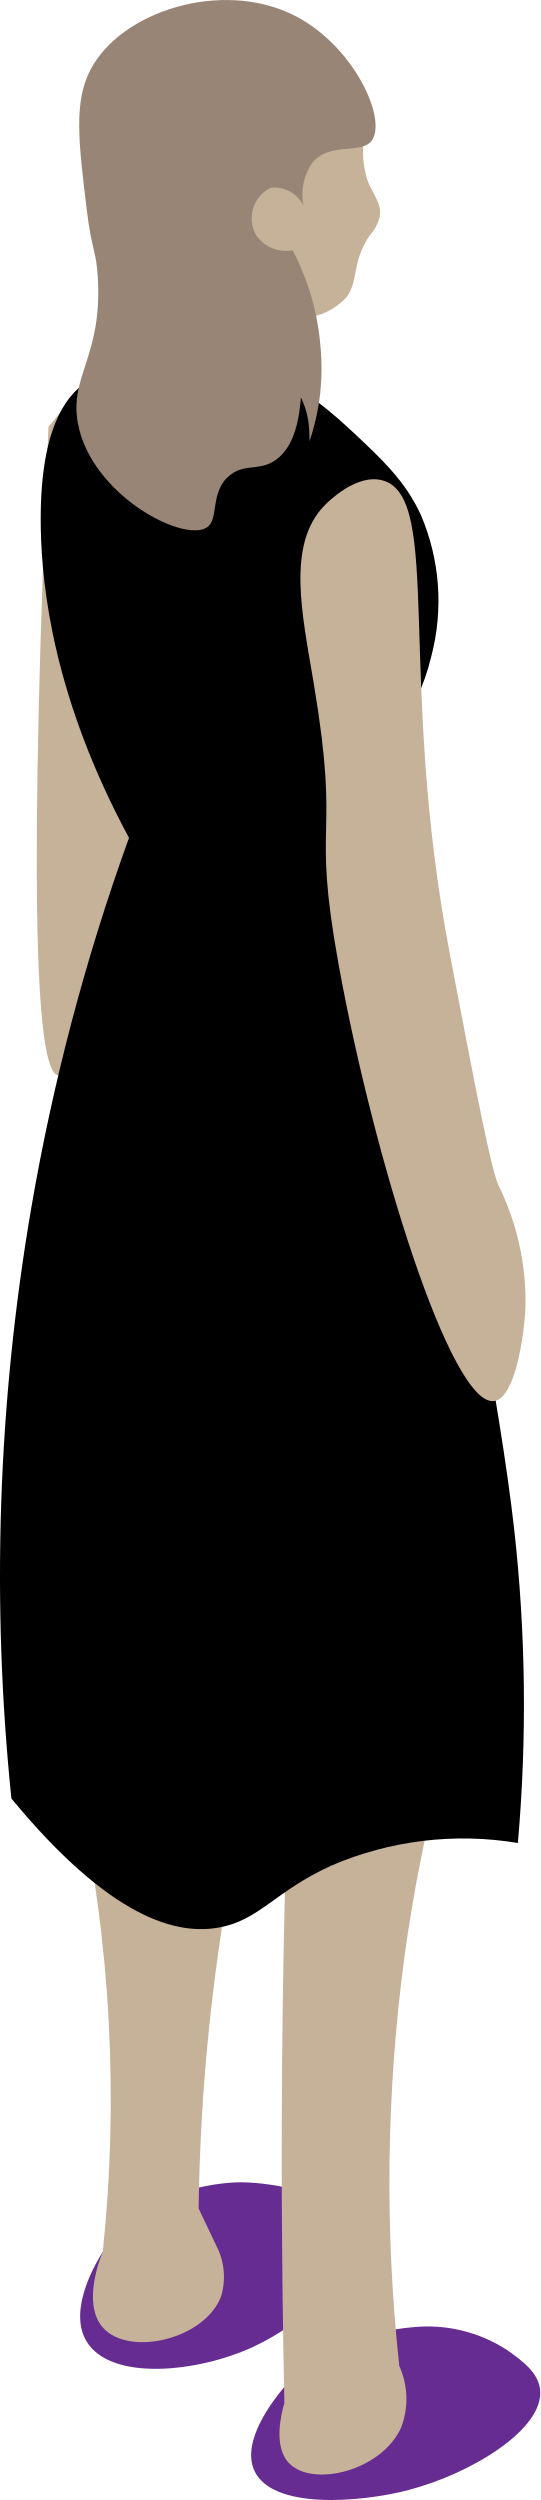
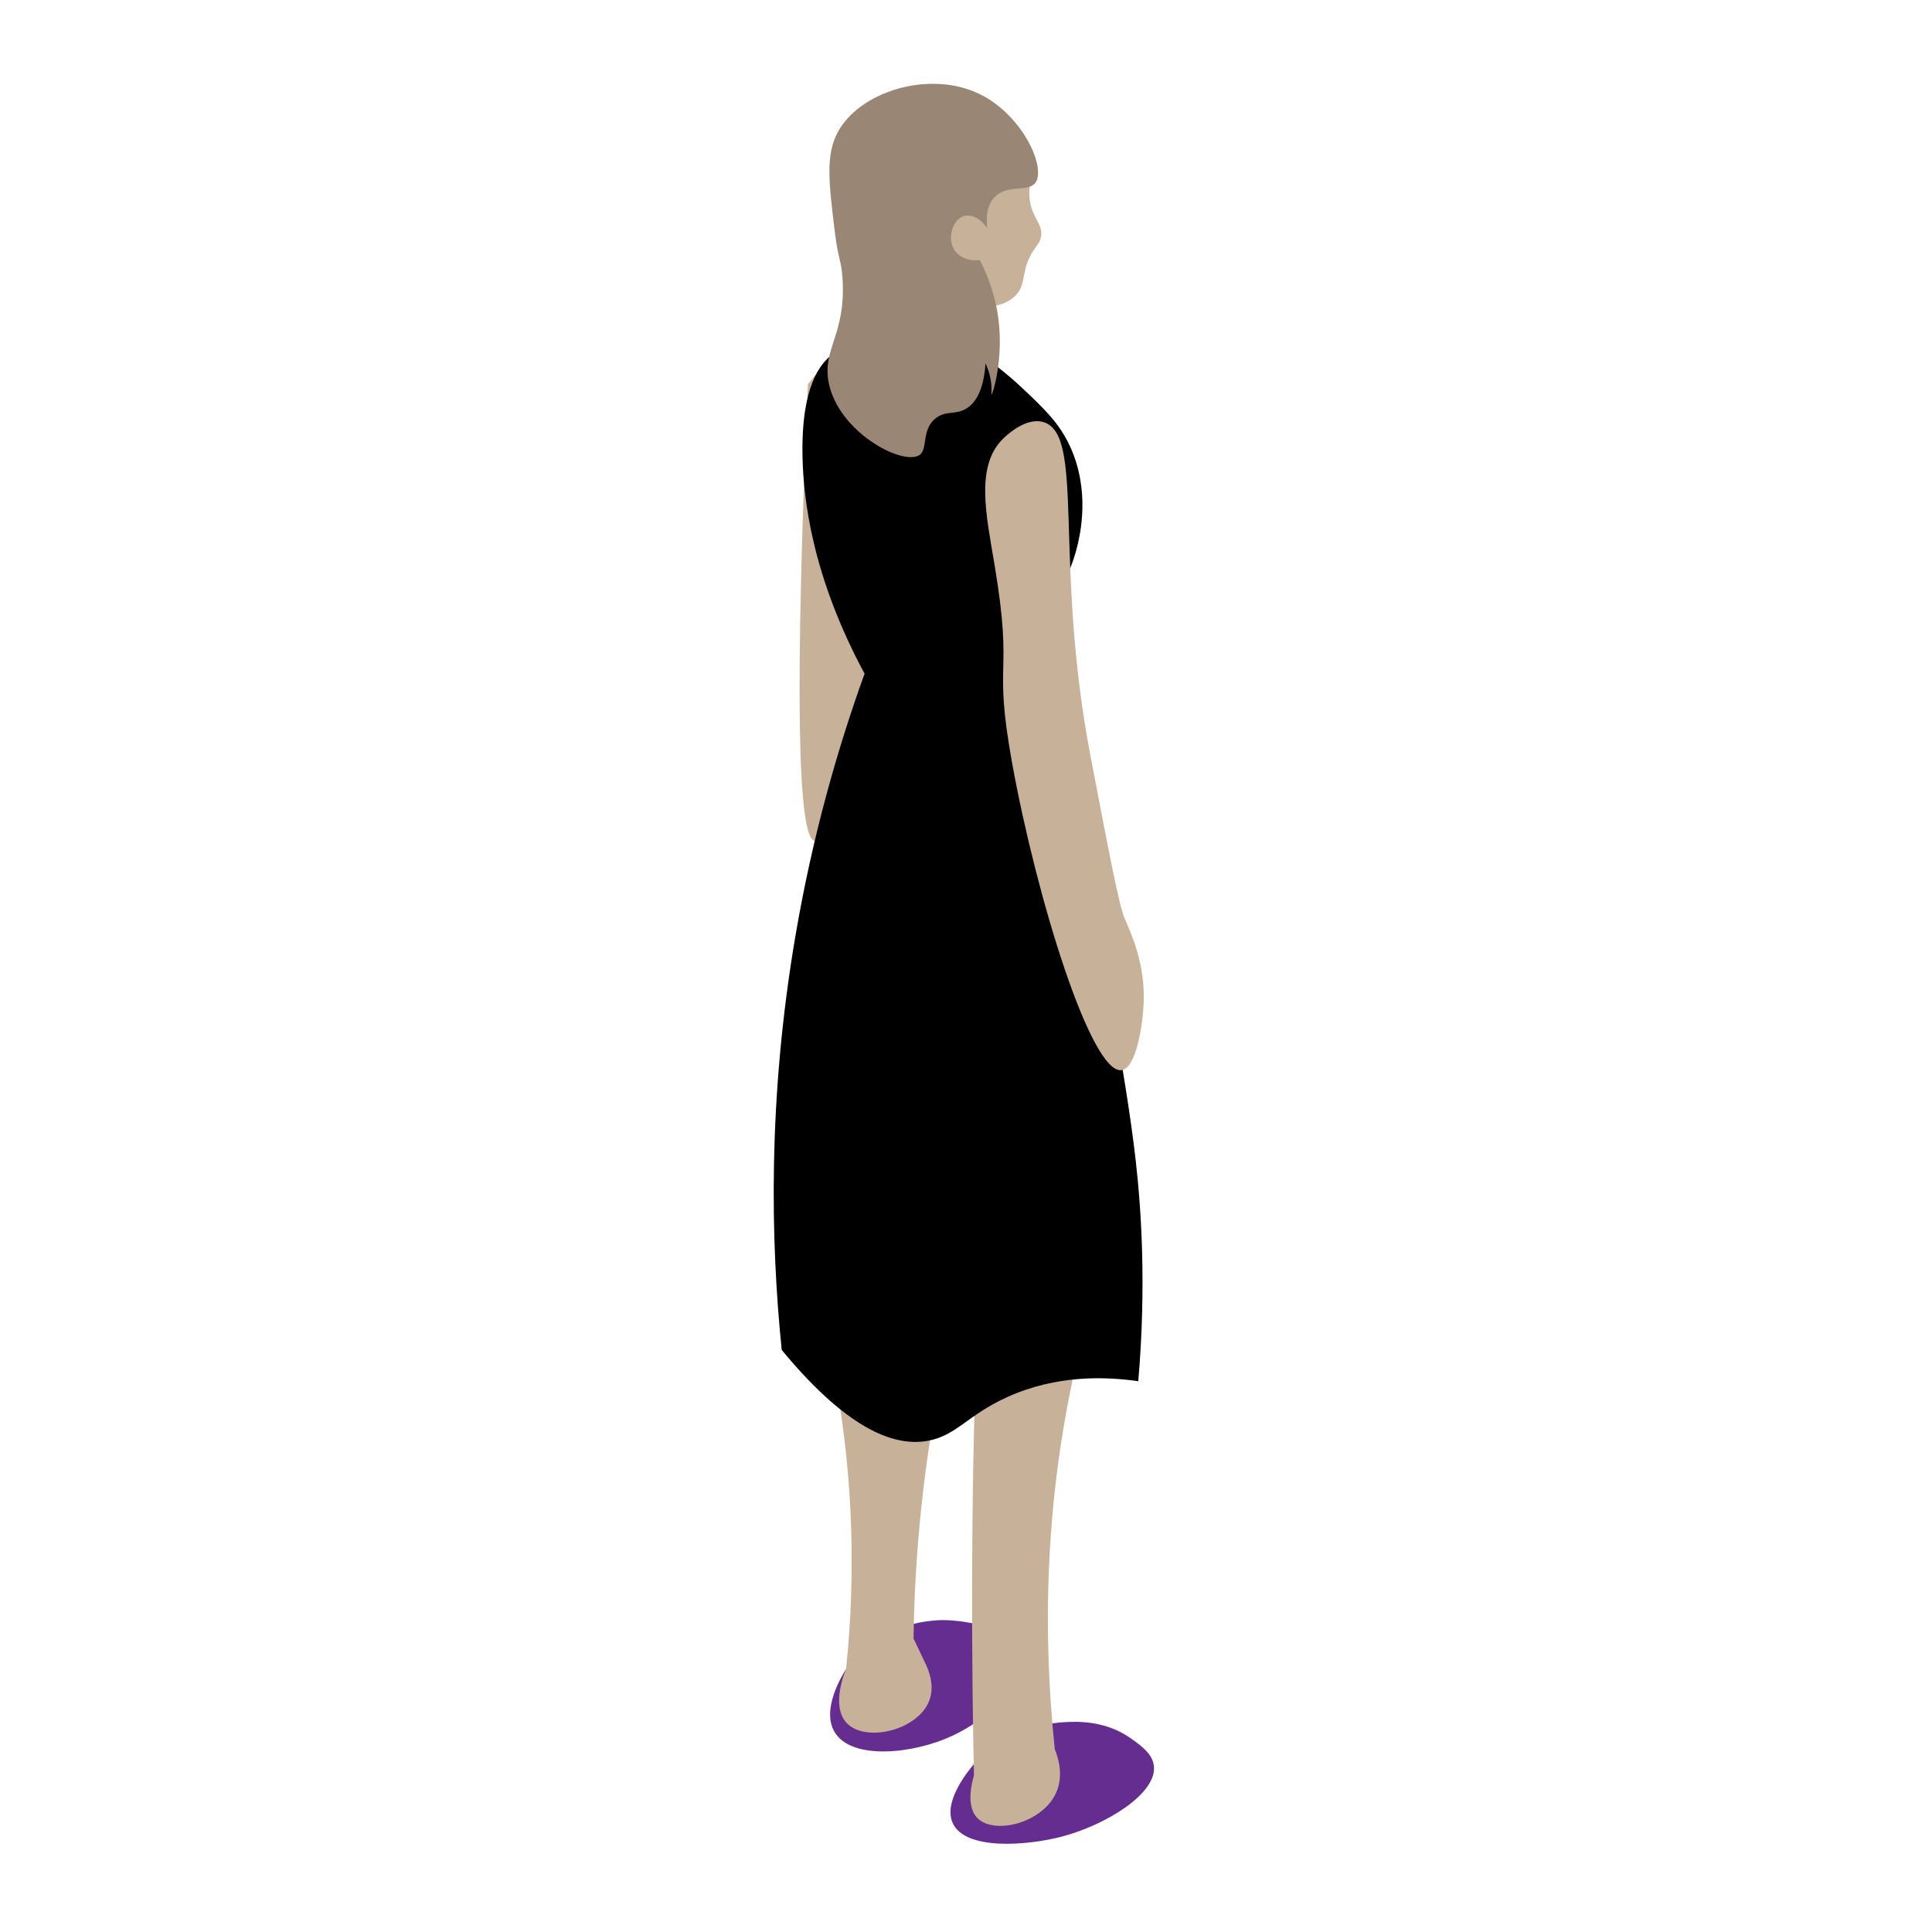
- <svg xmlns="http://www.w3.org/2000/svg" width="30.133" height="139.441" viewBox="0 0 30.133 139.441">
-   <g transform="translate(0,0) scale(1,1)">
-     <path d="M15.336-2.189c2.627-1.225,6.126-4.115,5.447-6.447-.614-2.109-4.335-2.691-6.137-2.716-.361,0-5.325.008-7.737,3.883C6.618-7,4.928-4.287,6-2.487c1.339,2.253,6.215,1.755,9.337.3" transform="translate(-1.178 133.071)" fill="#662c91" />
-     <path d="M20.587,2.9c3.441-.9,7.571-3.4,7.283-5.623-.123-.944-1.013-1.58-1.809-2.148A8.11,8.11,0,0,0,20.727-6.16,11.389,11.389,0,0,0,13.6-2.822c-.628.748-2.385,3-1.677,4.627.971,2.231,5.943,1.812,8.666,1.1" transform="translate(2.25 135.968)" fill="#662c91" />
-     <path d="M6.96.412c-.05.112-1.213,2.846.009,4.224,1.461,1.649,5.7.648,6.593-1.748a3.762,3.762,0,0,0-.27-2.827l-.984-2.07c.042-3.2.223-6.68.617-10.406.389-3.676.93-7.08,1.546-10.18L5.556-25.4a81.538,81.538,0,0,1,1.738,13A81.4,81.4,0,0,1,6.96.412" transform="translate(-1.229 125.19)" fill="#c6b199" />
-     <path d="M13.242,19.888c-.164.556-.653,2.42.261,3.369,1.319,1.368,5.169.426,6.252-2a4.468,4.468,0,0,0-.108-3.43A95.021,95.021,0,0,1,19.93-4.952c1.1-8.1,2.648-11.363,3.118-18.332A58.335,58.335,0,0,0,20.262-45.1l-7.842.56c1.03,13.082,1.11,23.383.974,30.547-.08,4.11-.272,9.442-.3,18.067-.022,6.664.066,12.144.145,15.816" transform="translate(2.623 114.134)" fill="#c6b199" />
-     <path d="M9.245-50.294Q7.965-62.941,6.685-75.587L4.754-73.221Q3.209-37.262,5.3-37.049q1.286.131,3.945-13.245" transform="translate(-2.047 97.027)" fill="#c6b199" />
-     <path d="M7.129-84.013c-1.908,3.519-1.072,8.237,2.2,11.446q-.143,1.55-.286,3.1a4.64,4.64,0,0,0,1.205,1.514c1.816,1.475,4.744,1.417,7.537.042l-.422-4.062a3.558,3.558,0,0,0,2.862-1.141c.723-.938.262-1.9,1.305-3.452a2.41,2.41,0,0,0,.564-1.065c.109-.756-.381-1.213-.692-2.033a5.356,5.356,0,0,1-.167-2.51c.055-2.122-2.392-5.681-5.893-6.357-3.591-.693-6.819,1.936-8.218,4.515" transform="translate(-0.912 89.703)" fill="#c6b199" />
-     <path d="M3.419,3.718c5.539,6.718,9.223,7.618,11.559,7.2,2.278-.4,3.141-2.031,6.3-3.463A18.618,18.618,0,0,1,31.669,6.2a88.163,88.163,0,0,0-.208-17.521C29.8-25.933,23.12-51.3,26.025-57.641a12.307,12.307,0,0,0,.816-2.348,12.186,12.186,0,0,0-.584-7.888c-.873-1.887-2.109-3.046-3.918-4.738A25.231,25.231,0,0,0,19.66-74.8c-2.793,1.375-5.72,1.433-7.536-.044a4.633,4.633,0,0,1-1.207-1.513,6.13,6.13,0,0,0-3.5,1.2c-.915.717-2.467,2.438-2.357,8.068.064,3.282.723,9.445,4.918,17.225A121.059,121.059,0,0,0,4.51-29.116,121.644,121.644,0,0,0,3.419,3.718" transform="translate(-2.784 96.595)" />
-     <path d="M21.862-45.659c-2.957-15.465-.423-25.5-3.734-26.467-1.455-.428-3.06,1.18-3.242,1.364-2.162,2.189-1.272,6.076-.626,9.944,1.533,9.181-.158,7.166,1.393,15.716,1.936,10.677,6.262,24.667,8.675,24.319,1.14-.165,1.663-3.506,1.742-5.241a14.674,14.674,0,0,0-1.51-6.8c-.44-1.035-1.193-4.969-2.7-12.839" transform="translate(3.239 98.929)" fill="#c6b199" />
-     <path d="M6.707-73.839c.265,4.4-1.61,5.5-1.105,8.155.746,3.943,5.828,6.636,7.183,5.786.715-.448.136-2,1.3-2.924.816-.645,1.549-.229,2.431-.77.642-.392,1.363-1.286,1.519-3.57a4.867,4.867,0,0,1,.4,1.236,7.488,7.488,0,0,1,.078,1.221,12.58,12.58,0,0,0,.607-5.348,13.85,13.85,0,0,0-1.547-5.309,2,2,0,0,1-2.026-.831,1.879,1.879,0,0,1,.831-2.66,1.827,1.827,0,0,1,1.8,1A3.094,3.094,0,0,1,18.7-80.28c1-1.14,2.685-.411,3.28-1.191.895-1.179-1-5.384-4.429-7.045-3.976-1.926-9.54-.19-11.249,3.079-.941,1.8-.676,3.992-.209,7.832.281,2.314.521,2.193.617,3.767" transform="translate(-1.252 89.321)" fill="#998575" />
-   </g>
+ <svg xmlns="http://www.w3.org/2000/svg" width="100%" height="100%" viewBox="0 0 200 200" version="1.1" xml:space="preserve" style="fill-rule:evenodd;clip-rule:evenodd;stroke-linejoin:round;stroke-miterlimit:2;">
+   <path d="M98.593,179.686c3.433,-1.602 8.004,-5.377 7.116,-8.425c-0.801,-2.755 -5.664,-3.516 -8.018,-3.549c-0.471,-0.006 -6.958,0.01 -10.109,5.073c-0.379,0.612 -2.588,4.159 -1.189,6.511c1.75,2.943 8.12,2.293 12.2,0.39" style="fill:#662d91;fill-rule:nonzero;" />
+   <path d="M109.932,190.122c4.495,-1.181 9.893,-4.448 9.515,-7.347c-0.161,-1.234 -1.324,-2.064 -2.364,-2.806c-2.715,-1.938 -5.752,-1.759 -6.968,-1.687c-4.879,0.289 -8.206,3.267 -9.315,4.361c-0.82,0.977 -3.117,3.92 -2.191,6.045c1.269,2.915 7.766,2.369 11.323,1.434" style="fill:#662d91;fill-rule:nonzero;" />
+   <path d="M87.582,172.786c-0.065,0.146 -1.585,3.718 0.012,5.519c1.91,2.154 7.45,0.847 8.614,-2.284c0.547,-1.473 -0.014,-2.974 -0.353,-3.694c-0.428,-0.902 -0.856,-1.804 -1.285,-2.705c0.056,-4.176 0.292,-8.728 0.806,-13.597c0.508,-4.804 1.216,-9.25 2.019,-13.301c-3.881,-1.22 -7.765,-2.442 -11.647,-3.662c1.039,4.794 1.932,10.513 2.271,16.987c0.332,6.309 0.067,11.953 -0.437,16.737" style="fill:#c7b299;fill-rule:nonzero;" />
+   <path d="M100.824,183.788c-0.214,0.726 -0.853,3.162 0.34,4.402c1.724,1.787 6.754,0.557 8.17,-2.615c0.844,-1.895 0.12,-3.853 -0.141,-4.482c-1.306,-12.471 -0.606,-22.561 0.369,-29.762c1.434,-10.578 3.459,-14.847 4.073,-23.952c0.794,-11.731 -1.423,-21.608 -3.639,-28.506c-3.416,0.245 -6.831,0.487 -10.245,0.732c1.346,17.093 1.45,30.552 1.273,39.912c-0.104,5.371 -0.355,12.337 -0.39,23.606c-0.029,8.708 0.086,15.867 0.19,20.665" style="fill:#c7b299;fill-rule:nonzero;" />
+   <path d="M89.499,69.737c-1.115,-11.017 -2.229,-22.031 -3.345,-33.048c-0.84,1.03 -1.683,2.062 -2.523,3.092c-1.346,31.323 -1.108,47.076 0.714,47.261c1.12,0.115 2.837,-5.654 5.154,-17.305" style="fill:#c7b299;fill-rule:nonzero;" />
+   <path d="M88.217,16.11c-2.493,4.597 -1.402,10.762 2.88,14.955c-0.125,1.351 -0.249,2.701 -0.374,4.053c0.488,0.953 1.075,1.573 1.575,1.979c2.372,1.927 6.199,1.852 9.848,0.055c-0.183,-1.769 -0.367,-3.539 -0.551,-5.308c2.234,-0.114 3.237,-0.838 3.739,-1.491c0.945,-1.225 0.343,-2.482 1.705,-4.509c0.368,-0.545 0.653,-0.814 0.737,-1.392c0.143,-0.987 -0.498,-1.584 -0.904,-2.655c-0.532,-1.4 -0.238,-2.499 -0.218,-3.28c0.071,-2.772 -3.125,-7.423 -7.7,-8.306c-4.692,-0.906 -8.91,2.529 -10.737,5.899" style="fill:#c7b299;fill-rule:nonzero;" />
+   <path d="M80.923,139.744c7.237,8.777 12.051,9.954 15.102,9.412c2.976,-0.527 4.104,-2.654 8.231,-4.525c5.13,-2.329 10.201,-2.133 13.578,-1.648c0.855,-10.015 0.294,-17.919 -0.271,-22.892c-2.168,-19.088 -10.898,-52.238 -7.102,-60.517c0.116,-0.253 0.669,-1.41 1.067,-3.068c0.273,-1.138 1.368,-5.697 -0.763,-10.307c-1.141,-2.466 -2.756,-3.98 -5.12,-6.191c-1.357,-1.271 -2.595,-2.215 -3.5,-2.855c-3.649,1.797 -7.474,1.872 -9.846,-0.058c-0.5,-0.403 -1.089,-1.026 -1.577,-1.976c-1.242,0.063 -3.029,0.365 -4.567,1.571c-1.195,0.936 -3.223,3.186 -3.08,10.541c0.084,4.288 0.944,12.34 6.425,22.507c-2.741,7.592 -5.373,16.687 -7.151,27.106c-2.886,16.899 -2.572,31.665 -1.426,42.9" style="fill-rule:nonzero;" />
+   <path d="M112.891,78.277c-3.863,-20.205 -0.553,-33.313 -4.879,-34.582c-1.901,-0.558 -3.998,1.543 -4.237,1.783c-2.825,2.86 -1.662,7.939 -0.818,12.993c2.003,11.996 -0.206,9.363 1.82,20.535c2.529,13.95 8.181,32.23 11.335,31.775c1.489,-0.216 2.172,-4.581 2.276,-6.847c0.192,-4.121 -1.258,-7.201 -1.972,-8.882c-0.576,-1.352 -1.559,-6.492 -3.525,-16.775" style="fill:#c7b299;fill-rule:nonzero;" />
+   <path d="M87.222,28.904c0.346,5.748 -2.103,7.182 -1.445,10.656c0.975,5.152 7.615,8.671 9.385,7.559c0.935,-0.585 0.178,-2.619 1.697,-3.82c1.067,-0.843 2.024,-0.3 3.176,-1.006c0.839,-0.512 1.781,-1.681 1.985,-4.665c0.196,0.408 0.404,0.953 0.524,1.615c0.174,0.955 0.059,1.592 0.102,1.596c0.102,0.012 1.108,-3.131 0.794,-6.989c-0.255,-3.133 -1.283,-5.531 -2.022,-6.937c-1.101,0.165 -2.152,-0.269 -2.647,-1.085c-0.753,-1.242 -0.112,-3.19 1.085,-3.476c0.783,-0.187 1.748,0.349 2.346,1.304c-0.123,-1.026 -0.084,-2.289 0.687,-3.168c1.301,-1.489 3.508,-0.537 4.285,-1.556c1.169,-1.54 -1.305,-7.036 -5.786,-9.206c-5.196,-2.517 -12.465,-0.249 -14.699,4.023c-1.23,2.351 -0.883,5.215 -0.273,10.233c0.367,3.023 0.681,2.866 0.806,4.922" style="fill:#998675;fill-rule:nonzero;" />
</svg>
